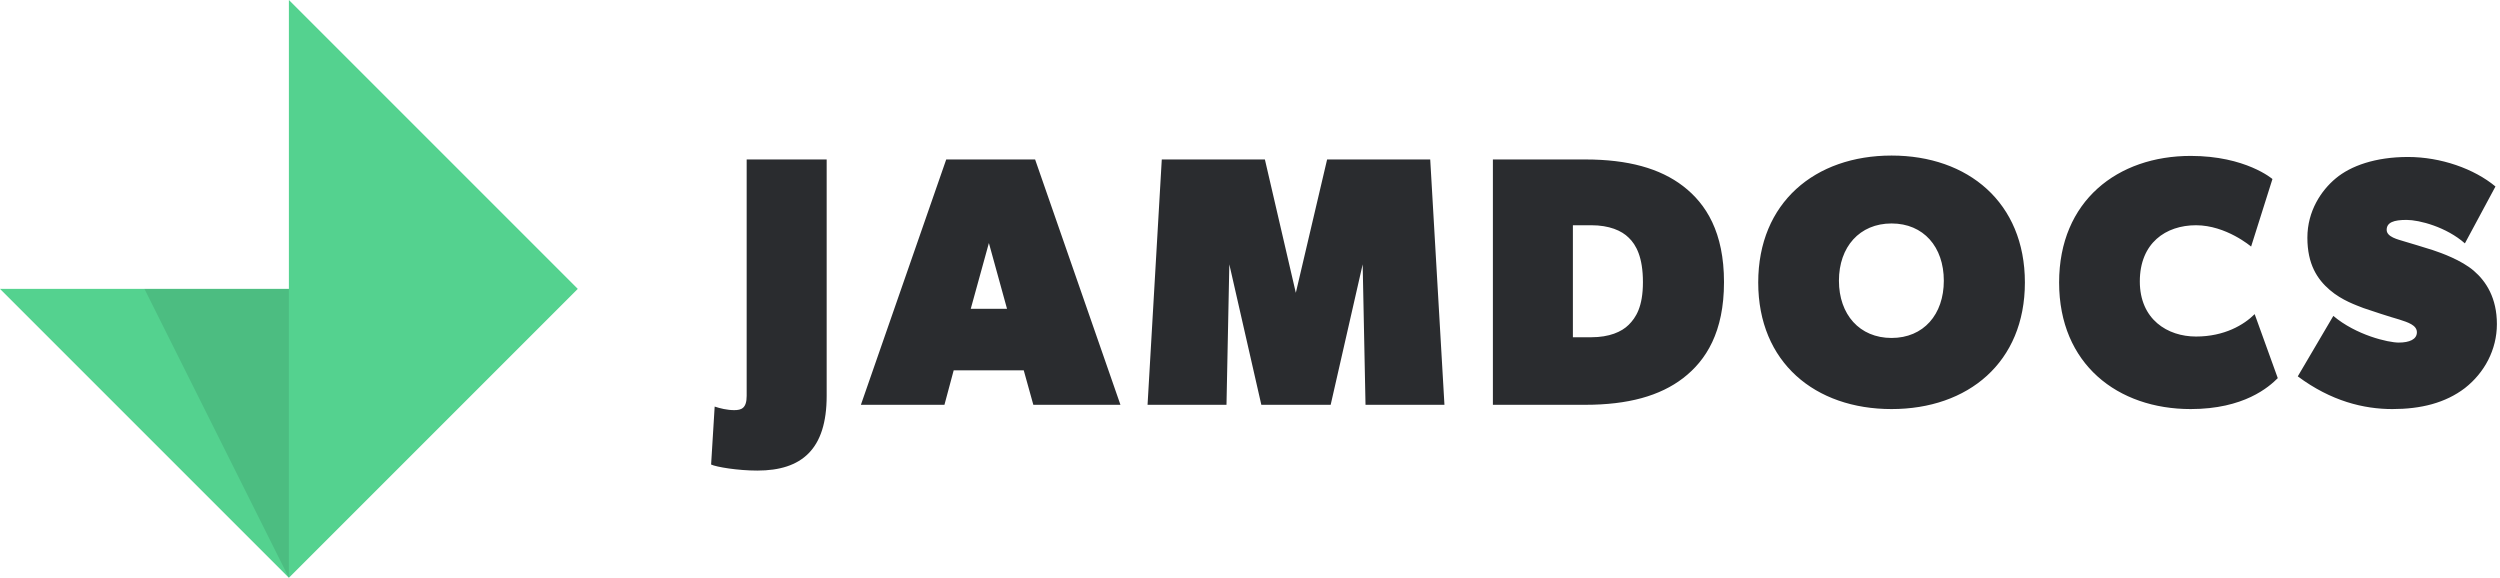
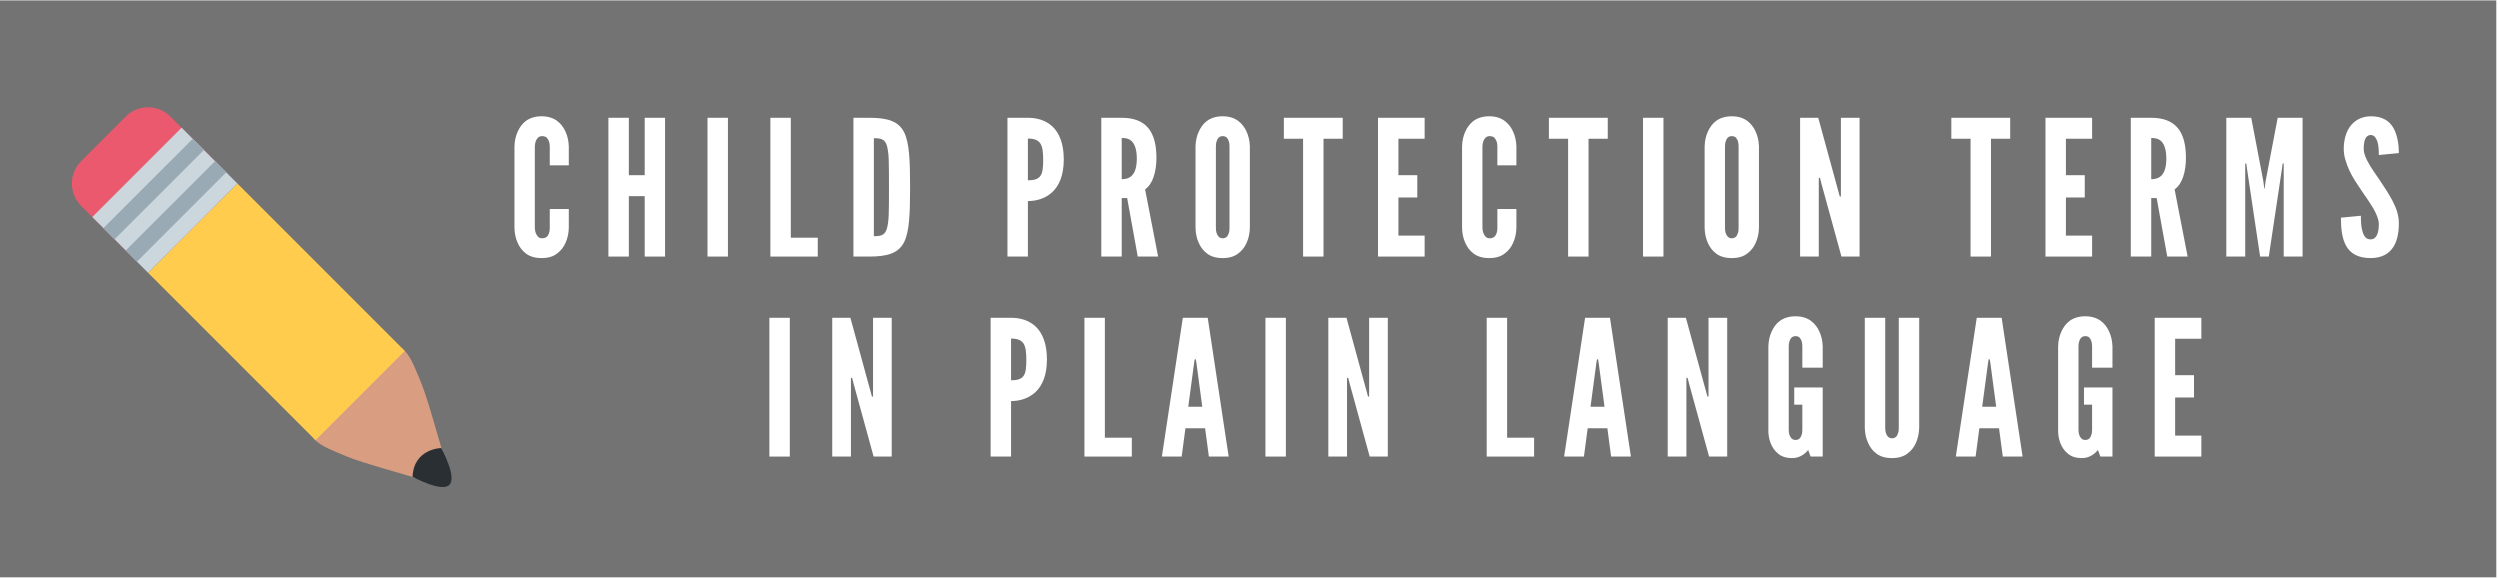
- <svg xmlns="http://www.w3.org/2000/svg" width="225" height="52" viewBox="0 0 225 52">
-   <path fill="#2A2C2F" fill-rule="nonzero" d="M74.4,14.352 L74.4,35.632 C74.4,40.432 72.16,42.352 68.16,42.352 C66.4,42.352 64.48,42.032 64,41.808 L64.32,36.592 C64.8,36.752 65.44,36.912 66.08,36.912 C66.72,36.912 67.2,36.752 67.2,35.632 L67.2,14.352 L74.4,14.352 Z M93.16,14.352 L100.84,36.432 L93,36.432 L92.136,33.328 L85.832,33.328 L85,36.432 L77.48,36.432 L85.16,14.352 L93.16,14.352 Z M87.368,27.792 L90.632,27.792 L89,21.872 L87.368,27.792 Z M128.72,14.352 L130,36.432 L122.896,36.432 L122.64,23.792 L119.76,36.432 L113.52,36.432 L110.64,23.792 L110.384,36.432 L103.28,36.432 L104.56,14.352 L113.84,14.352 L116.624,26.352 L119.44,14.352 L128.72,14.352 Z M155.16,25.392 C155.16,29.872 153.56,32.432 151.48,34.032 C149.4,35.632 146.52,36.432 142.68,36.432 L134.36,36.432 L134.36,14.352 L142.68,14.352 C146.52,14.352 149.4,15.152 151.48,16.752 C153.56,18.352 155.16,20.912 155.16,25.392 Z M147.864,25.392 C147.864,23.152 147.256,22.032 146.584,21.392 C145.944,20.752 144.824,20.272 143.224,20.272 L141.56,20.272 L141.56,30.352 L143.224,30.352 C144.824,30.352 145.944,29.872 146.584,29.232 C147.224,28.592 147.864,27.632 147.864,25.392 Z M182.24,25.424 C182.24,32.624 177.12,36.816 170.24,36.816 C163.36,36.816 158.24,32.624 158.24,25.424 C158.24,18.224 163.36,14 170.24,14 C177.12,14 182.24,18.224 182.24,25.424 Z M174.944,25.264 C174.944,22.224 173.12,20.112 170.24,20.112 C167.36,20.112 165.504,22.224 165.504,25.264 C165.504,28.304 167.36,30.416 170.24,30.416 C173.12,30.416 174.944,28.304 174.944,25.264 Z M202.92,28.272 L205,34.032 C204.2,34.832 201.96,36.816 197.16,36.816 C190.6,36.816 185.32,32.784 185.32,25.424 C185.32,18.064 190.6,14.032 197.16,14.032 C202.12,14.032 204.52,16.112 204.52,16.112 L202.6,22.192 C202.6,22.192 200.36,20.272 197.64,20.272 C194.92,20.272 192.584,21.872 192.584,25.328 C192.584,28.752 195.08,30.288 197.64,30.288 C200.2,30.288 201.96,29.232 202.92,28.272 Z M224.72,29.168 C224.72,31.472 223.6,33.552 221.84,34.928 C220.08,36.272 217.872,36.816 215.312,36.816 C212.752,36.816 209.808,36.112 206.8,33.872 L210,28.432 C212.048,30.16 214.928,30.832 215.888,30.832 C216.848,30.832 217.52,30.544 217.52,29.904 C217.52,29.264 216.72,29.008 215.92,28.752 C215.12,28.528 213.36,27.952 212.72,27.728 C212.08,27.472 210.8,27.056 209.68,26.096 C208.56,25.136 207.664,23.792 207.664,21.392 C207.664,18.992 208.912,17.136 210.224,16.048 C211.568,14.928 213.776,14.128 216.72,14.128 C219.664,14.128 222.672,15.184 224.592,16.784 L221.84,21.904 C220.176,20.432 217.744,19.792 216.592,19.792 C215.44,19.792 214.8,20.016 214.8,20.688 C214.8,21.328 215.824,21.552 216.336,21.712 C216.848,21.872 218.192,22.256 218.96,22.512 C219.728,22.768 221.52,23.408 222.64,24.368 C223.76,25.328 224.72,26.832 224.72,29.168 Z" />
-   <polygon fill="#54D28F" points="0 26 26 52 52 26 26 0 26 26" />
-   <polygon fill="#000" points="26 26 26 52 13 26" opacity=".1" />
+ <svg xmlns="http://www.w3.org/2000/svg" xmlns:xlink="http://www.w3.org/1999/xlink" width="168.75" zoomAndPan="magnify" viewBox="0 0 168.75 39" height="39" preserveAspectRatio="xMidYMid meet" version="1.0">
+   <defs>
+     <g>
+       <g id="glyph-2-0" />
+       <g id="glyph-2-1" />
+       <g id="glyph-0-0">
+         <path d="M 4.09 -3.211 L 4.09 -1.926 C 4.078 -1.543 4 -1.199 3.859 -0.906 C 3.746 -0.648 3.566 -0.406 3.312 -0.215 C 3.059 -0.012 2.715 0.102 2.254 0.102 C 1.797 0.102 1.441 -0.012 1.184 -0.215 C 0.93 -0.406 0.766 -0.648 0.648 -0.906 C 0.508 -1.199 0.434 -1.543 0.422 -1.926 L 0.422 -7.441 C 0.434 -7.812 0.508 -8.156 0.648 -8.449 C 0.766 -8.703 0.93 -8.957 1.184 -9.148 C 1.441 -9.34 1.797 -9.469 2.254 -9.469 C 2.715 -9.469 3.059 -9.34 3.312 -9.148 C 3.566 -8.957 3.746 -8.703 3.859 -8.449 C 4 -8.156 4.078 -7.812 4.09 -7.441 L 4.09 -6.156 L 2.805 -6.156 L 2.805 -7.441 C 2.805 -7.695 2.738 -7.875 2.598 -8.027 C 2.535 -8.09 2.422 -8.129 2.281 -8.129 C 2.039 -8.129 1.926 -7.953 1.859 -7.785 C 1.82 -7.684 1.809 -7.57 1.797 -7.441 L 1.797 -1.926 C 1.809 -1.656 1.887 -1.477 2.012 -1.34 C 2.078 -1.273 2.168 -1.234 2.281 -1.234 C 2.574 -1.234 2.688 -1.391 2.754 -1.578 C 2.789 -1.668 2.805 -1.785 2.805 -1.926 L 2.805 -3.211 Z M 4.09 -3.211 " />
+       </g>
+       <g id="glyph-0-1">
+         <path d="M 2.957 -4.078 L 1.887 -4.078 L 1.887 0 L 0.508 0 L 0.508 -9.367 L 1.887 -9.367 L 1.887 -5.492 L 2.957 -5.492 L 2.957 -9.367 L 4.332 -9.367 L 4.332 0 L 2.957 0 Z M 2.957 -4.078 " />
+       </g>
+       <g id="glyph-0-2">
+         <path d="M 0.508 -9.367 L 1.887 -9.367 L 1.887 0 L 0.508 0 Z M 0.508 -9.367 " />
+       </g>
+       <g id="glyph-0-3">
+         <path d="M 0.508 -9.367 L 1.887 -9.367 L 1.887 -1.273 L 3.707 -1.273 L 3.707 0 L 0.508 0 Z M 0.508 -9.367 " />
+       </g>
+       <g id="glyph-0-4">
+         <path d="M 0.508 0 L 0.508 -9.367 L 1.594 -9.367 C 2.867 -9.367 3.555 -9.109 3.926 -8.398 C 4.281 -7.684 4.332 -6.512 4.332 -4.676 C 4.332 -2.84 4.281 -1.684 3.926 -0.969 C 3.555 -0.254 2.867 0 1.594 0 Z M 1.887 -1.375 C 2.355 -1.375 2.625 -1.426 2.766 -1.887 C 2.828 -2.102 2.879 -2.434 2.891 -2.879 C 2.906 -3.324 2.906 -3.926 2.906 -4.688 C 2.906 -5.453 2.906 -6.051 2.891 -6.5 C 2.879 -6.934 2.828 -7.262 2.766 -7.492 C 2.625 -7.938 2.355 -7.988 1.887 -7.988 Z M 1.887 -1.375 " />
+       </g>
+       <g id="glyph-0-5">
+         <path d="M 0.508 -9.367 L 1.887 -9.367 C 2.484 -9.367 3.082 -9.211 3.543 -8.781 C 4 -8.348 4.309 -7.633 4.309 -6.562 C 4.309 -5.492 4 -4.793 3.543 -4.359 C 3.082 -3.926 2.484 -3.746 1.887 -3.746 L 1.887 0 L 0.508 0 Z M 1.887 -5.148 C 2.305 -5.148 2.574 -5.223 2.727 -5.441 C 2.879 -5.645 2.918 -5.988 2.918 -6.512 C 2.918 -7.035 2.879 -7.402 2.727 -7.633 C 2.574 -7.863 2.305 -7.965 1.887 -7.965 Z M 1.887 -5.148 " />
+       </g>
+       <g id="glyph-0-6">
+         <path d="M 2.969 0 L 2.254 -3.949 L 1.887 -3.949 L 1.887 0 L 0.508 0 L 0.508 -9.367 L 1.887 -9.367 C 3.531 -9.367 4.23 -8.434 4.23 -6.664 C 4.23 -5.734 3.988 -4.895 3.465 -4.535 L 4.344 0 Z M 1.887 -5.223 C 2.078 -5.223 2.332 -5.25 2.535 -5.43 C 2.738 -5.605 2.906 -5.949 2.906 -6.613 C 2.906 -7.277 2.738 -7.633 2.535 -7.812 C 2.332 -7.988 2.078 -8.004 1.887 -8.004 Z M 1.887 -5.223 " />
+       </g>
+       <g id="glyph-0-7">
+         <path d="M 4.09 -1.926 C 4.078 -1.543 4 -1.199 3.859 -0.906 C 3.746 -0.648 3.566 -0.406 3.312 -0.215 C 3.059 -0.012 2.715 0.102 2.254 0.102 C 1.797 0.102 1.441 -0.012 1.184 -0.215 C 0.93 -0.406 0.766 -0.648 0.648 -0.906 C 0.508 -1.199 0.434 -1.543 0.422 -1.926 L 0.422 -7.441 C 0.434 -7.812 0.508 -8.156 0.648 -8.449 C 0.766 -8.703 0.93 -8.957 1.184 -9.148 C 1.441 -9.34 1.797 -9.469 2.254 -9.469 C 2.715 -9.469 3.059 -9.34 3.312 -9.148 C 3.566 -8.957 3.746 -8.703 3.859 -8.449 C 4 -8.156 4.078 -7.812 4.09 -7.441 Z M 2.715 -7.441 C 2.715 -7.695 2.664 -7.875 2.535 -8.027 C 2.473 -8.09 2.371 -8.129 2.254 -8.129 C 2.012 -8.129 1.898 -7.953 1.848 -7.785 C 1.809 -7.684 1.797 -7.57 1.797 -7.441 L 1.797 -1.926 C 1.797 -1.656 1.859 -1.477 1.988 -1.34 C 2.051 -1.273 2.141 -1.234 2.254 -1.234 C 2.496 -1.234 2.613 -1.391 2.664 -1.578 C 2.703 -1.668 2.715 -1.785 2.715 -1.926 Z M 2.715 -7.441 " />
+       </g>
+       <g id="glyph-0-8">
+         <path d="M 0.027 -7.953 L 0.027 -9.367 L 4 -9.367 L 4 -7.953 L 2.703 -7.953 L 2.703 0 L 1.324 0 L 1.324 -7.953 Z M 0.027 -7.953 " />
+       </g>
+       <g id="glyph-0-9">
+         <path d="M 0.508 -9.367 L 3.656 -9.367 L 3.656 -7.953 L 1.887 -7.953 L 1.887 -5.492 L 3.16 -5.492 L 3.16 -3.988 L 1.887 -3.988 L 1.887 -1.414 L 3.656 -1.414 L 3.656 0 L 0.508 0 Z M 0.508 -9.367 " />
+       </g>
+       <g id="glyph-0-10">
+         <path d="M 1.961 -4.879 L 1.848 -5.312 L 1.77 -5.312 L 1.77 0 L 0.508 0 L 0.508 -9.367 L 1.734 -9.367 L 3.07 -4.484 L 3.188 -4.051 L 3.262 -4.051 L 3.262 -9.367 L 4.523 -9.367 L 4.523 0 L 3.301 0 Z M 1.961 -4.879 " />
+       </g>
+       <g id="glyph-0-11">
+         <path d="M 2.789 0 L 1.91 -5.887 L 1.859 -6.281 L 1.785 -6.281 L 1.785 0 L 0.508 0 L 0.508 -9.367 L 2.191 -9.367 L 3.008 -5.086 L 3.07 -4.586 L 3.098 -4.586 L 3.16 -5.086 L 3.977 -9.367 L 5.656 -9.367 L 5.656 0 L 4.383 0 L 4.383 -6.281 L 4.309 -6.281 L 4.258 -5.887 L 3.375 0 Z M 2.789 0 " />
+       </g>
+       <g id="glyph-0-12">
+         <path d="M 2.789 -6.855 C 2.789 -7.16 2.777 -7.504 2.688 -7.773 C 2.598 -8.027 2.461 -8.207 2.242 -8.207 C 1.887 -8.195 1.77 -7.824 1.77 -7.277 C 1.77 -6.957 1.91 -6.625 2.117 -6.27 C 2.32 -5.914 2.586 -5.543 2.855 -5.148 C 3.172 -4.676 3.492 -4.191 3.734 -3.723 C 3.977 -3.25 4.141 -2.766 4.141 -2.254 C 4.141 -1.633 4.039 -1.043 3.746 -0.613 C 3.453 -0.18 2.98 0.102 2.23 0.102 C 1.352 0.102 0.855 -0.23 0.574 -0.738 C 0.293 -1.25 0.23 -1.926 0.23 -2.625 L 1.578 -2.754 C 1.578 -2.355 1.594 -1.961 1.695 -1.668 C 1.785 -1.363 1.938 -1.16 2.23 -1.16 C 2.637 -1.16 2.789 -1.594 2.789 -2.191 C 2.789 -2.496 2.637 -2.855 2.434 -3.223 C 2.32 -3.402 2.203 -3.594 2.078 -3.785 C 1.809 -4.168 1.516 -4.602 1.211 -5.07 C 0.906 -5.543 0.676 -6.027 0.535 -6.523 C 0.457 -6.766 0.422 -7.02 0.422 -7.277 C 0.422 -7.785 0.535 -8.332 0.828 -8.754 C 1.121 -9.16 1.566 -9.453 2.219 -9.469 C 3.047 -9.48 3.531 -9.137 3.797 -8.641 C 4.066 -8.129 4.141 -7.504 4.141 -6.984 Z M 2.789 -6.855 " />
+       </g>
+       <g id="glyph-0-13">
+         <path d="M 2.715 -6 L 2.715 -7.441 C 2.715 -7.695 2.664 -7.875 2.535 -8.027 C 2.473 -8.09 2.371 -8.129 2.254 -8.129 C 2.012 -8.129 1.898 -7.953 1.848 -7.785 C 1.809 -7.684 1.797 -7.57 1.797 -7.441 L 1.797 -1.809 C 1.797 -1.543 1.859 -1.363 1.988 -1.223 C 2.051 -1.16 2.141 -1.121 2.254 -1.121 C 2.496 -1.121 2.613 -1.273 2.664 -1.465 C 2.703 -1.555 2.715 -1.668 2.715 -1.809 L 2.715 -3.504 L 2.168 -3.504 L 2.168 -4.664 L 4.09 -4.664 L 4.09 0 L 3.273 0 L 3.109 -0.445 C 2.855 -0.129 2.484 0.102 2.039 0.102 C 1.594 0.102 1.285 -0.012 1.059 -0.215 C 0.828 -0.406 0.676 -0.648 0.574 -0.906 C 0.457 -1.199 0.406 -1.543 0.422 -1.926 L 0.422 -7.441 C 0.434 -7.812 0.508 -8.156 0.648 -8.449 C 0.766 -8.703 0.93 -8.957 1.184 -9.148 C 1.441 -9.34 1.797 -9.469 2.254 -9.469 C 2.715 -9.469 3.059 -9.34 3.312 -9.148 C 3.566 -8.957 3.746 -8.703 3.859 -8.449 C 4 -8.156 4.078 -7.812 4.09 -7.441 L 4.09 -6 Z M 2.715 -6 " />
+       </g>
+       <g id="glyph-0-14">
+         <path d="M 4.168 -9.367 L 4.168 -1.926 C 4.152 -1.543 4.078 -1.199 3.938 -0.906 C 3.824 -0.648 3.645 -0.406 3.391 -0.215 C 3.133 -0.012 2.789 0.102 2.332 0.102 C 1.875 0.102 1.516 -0.012 1.262 -0.215 C 1.008 -0.406 0.84 -0.648 0.727 -0.906 C 0.586 -1.199 0.508 -1.543 0.496 -1.926 L 0.496 -9.367 L 1.875 -9.367 L 1.875 -1.926 C 1.875 -1.656 1.938 -1.477 2.062 -1.34 C 2.129 -1.273 2.219 -1.234 2.332 -1.234 C 2.574 -1.234 2.688 -1.391 2.738 -1.578 C 2.777 -1.668 2.789 -1.785 2.789 -1.926 L 2.789 -9.367 Z M 4.168 -9.367 " />
+       </g>
+       <g id="glyph-1-0" />
+       <g id="glyph-1-1">
+         <path d="M 0.129 0 L 1.543 -9.367 L 3.223 -9.367 L 4.637 0 L 3.301 0 L 3.047 -1.91 L 1.719 -1.91 L 1.465 0 Z M 2.461 -6.32 L 2.422 -6.562 L 2.344 -6.562 L 2.305 -6.32 L 1.91 -3.363 L 2.855 -3.363 Z M 2.461 -6.32 " />
+       </g>
+     </g>
+     <clipPath id="clip-0">
+       <path d="M 0 0.027 L 168.5 0.027 L 168.5 38.969 L 0 38.969 Z M 0 0.027 " clip-rule="nonzero" />
+     </clipPath>
+     <clipPath id="clip-1">
+       <path d="M 20 23 L 30.898 23 L 30.898 33 L 20 33 Z M 20 23 " clip-rule="nonzero" />
+     </clipPath>
+     <clipPath id="clip-2">
+       <path d="M 4.648 7.043 L 16 7.043 L 16 18 L 4.648 18 Z M 4.648 7.043 " clip-rule="nonzero" />
+     </clipPath>
+     <clipPath id="clip-3">
+       <path d="M 27 30 L 30.898 30 L 30.898 33 L 27 33 Z M 27 30 " clip-rule="nonzero" />
+     </clipPath>
+   </defs>
+   <g clip-path="url(#clip-0)">
+     <path fill="rgb(100%, 100%, 100%)" d="M 0 0.027 L 168.75 0.027 L 168.75 39.027 L 0 39.027 Z M 0 0.027 " fill-opacity="1" fill-rule="nonzero" />
+     <path fill="rgb(45.099%, 45.099%, 45.099%)" d="M 0 0.027 L 168.75 0.027 L 168.75 39.027 L 0 39.027 Z M 0 0.027 " fill-opacity="1" fill-rule="nonzero" />
+   </g>
+   <g clip-path="url(#clip-1)">
+     <path fill="rgb(85.1%, 61.96%, 50.98%)" d="M 30.121 31.336 C 29.652 29.816 28.887 26.957 28.438 25.867 C 28.078 24.988 27.738 24.102 27.324 23.688 C 26.906 23.27 26.199 23.305 25.773 23.73 C 25.773 23.73 23.988 24.941 23.348 25.742 C 22.547 26.379 21.332 28.168 21.332 28.168 C 20.906 28.594 20.875 29.301 21.289 29.719 C 21.707 30.133 22.59 30.473 23.469 30.836 C 24.559 31.281 27.422 32.047 28.941 32.516 C 29.203 32.594 30.199 31.598 30.121 31.336 Z M 30.121 31.336 " fill-opacity="1" fill-rule="nonzero" />
+   </g>
+   <g clip-path="url(#clip-2)">
+     <path fill="rgb(91.759%, 34.9%, 43.14%)" d="M 14.516 10.879 C 15.348 11.711 15.348 13.062 14.516 13.895 L 11.504 16.906 C 10.672 17.738 9.32 17.738 8.488 16.906 L 5.477 13.895 C 4.645 13.062 4.645 11.711 5.477 10.879 L 8.488 7.867 C 9.32 7.035 10.668 7.035 11.5 7.867 Z M 14.516 10.879 " fill-opacity="1" fill-rule="nonzero" />
+   </g>
+   <path fill="rgb(100%, 79.999%, 30.199%)" d="M 27.324 23.688 L 21.297 29.715 L 9.996 18.414 L 16.023 12.387 Z M 27.324 23.688 " fill-opacity="1" fill-rule="nonzero" />
+   <g clip-path="url(#clip-3)">
+     <path fill="rgb(16.08%, 18.43%, 20%)" d="M 27.848 32.18 C 27.848 32.18 29.805 33.258 30.336 32.727 C 30.863 32.199 29.781 30.242 29.781 30.242 C 29.781 30.242 27.926 30.277 27.848 32.18 Z M 27.848 32.18 " fill-opacity="1" fill-rule="nonzero" />
+   </g>
+   <path fill="rgb(79.999%, 83.919%, 86.67%)" d="M 6.23 14.648 L 12.258 8.621 L 16.023 12.387 L 9.996 18.414 Z M 6.23 14.648 " fill-opacity="1" fill-rule="nonzero" />
+   <path fill="rgb(59.999%, 66.669%, 70.979%)" d="M 6.98 15.398 L 13.008 9.371 L 13.762 10.125 L 7.734 16.152 Z M 8.488 16.906 L 14.516 10.879 L 15.27 11.633 L 9.242 17.66 Z M 8.488 16.906 " fill-opacity="1" fill-rule="nonzero" />
+   <g fill="rgb(100%, 100%, 100%)" fill-opacity="1">
+     <use x="34.304" y="17.318" xlink:href="#glyph-0-0" xlink:type="simple" xlink:actuate="onLoad" xlink:show="embed" />
+   </g>
+   <g fill="rgb(100%, 100%, 100%)" fill-opacity="1">
+     <use x="40.56" y="17.318" xlink:href="#glyph-0-1" xlink:type="simple" xlink:actuate="onLoad" xlink:show="embed" />
+   </g>
+   <g fill="rgb(100%, 100%, 100%)" fill-opacity="1">
+     <use x="47.249" y="17.318" xlink:href="#glyph-0-2" xlink:type="simple" xlink:actuate="onLoad" xlink:show="embed" />
+   </g>
+   <g fill="rgb(100%, 100%, 100%)" fill-opacity="1">
+     <use x="51.492" y="17.318" xlink:href="#glyph-0-3" xlink:type="simple" xlink:actuate="onLoad" xlink:show="embed" />
+   </g>
+   <g fill="rgb(100%, 100%, 100%)" fill-opacity="1">
+     <use x="57.099" y="17.318" xlink:href="#glyph-0-4" xlink:type="simple" xlink:actuate="onLoad" xlink:show="embed" />
+   </g>
+   <g fill="rgb(100%, 100%, 100%)" fill-opacity="1">
+     <use x="63.686" y="17.318" xlink:href="#glyph-1-0" xlink:type="simple" xlink:actuate="onLoad" xlink:show="embed" />
+   </g>
+   <g fill="rgb(100%, 100%, 100%)" fill-opacity="1">
+     <use x="67.496" y="17.318" xlink:href="#glyph-0-5" xlink:type="simple" xlink:actuate="onLoad" xlink:show="embed" />
+   </g>
+   <g fill="rgb(100%, 100%, 100%)" fill-opacity="1">
+     <use x="73.829" y="17.318" xlink:href="#glyph-0-6" xlink:type="simple" xlink:actuate="onLoad" xlink:show="embed" />
+   </g>
+   <g fill="rgb(100%, 100%, 100%)" fill-opacity="1">
+     <use x="80.276" y="17.318" xlink:href="#glyph-0-7" xlink:type="simple" xlink:actuate="onLoad" xlink:show="embed" />
+   </g>
+   <g fill="rgb(100%, 100%, 100%)" fill-opacity="1">
+     <use x="86.634" y="17.318" xlink:href="#glyph-0-8" xlink:type="simple" xlink:actuate="onLoad" xlink:show="embed" />
+   </g>
+   <g fill="rgb(100%, 100%, 100%)" fill-opacity="1">
+     <use x="92.507" y="17.318" xlink:href="#glyph-0-9" xlink:type="simple" xlink:actuate="onLoad" xlink:show="embed" />
+   </g>
+   <g fill="rgb(100%, 100%, 100%)" fill-opacity="1">
+     <use x="98.267" y="17.318" xlink:href="#glyph-0-0" xlink:type="simple" xlink:actuate="onLoad" xlink:show="embed" />
+   </g>
+   <g fill="rgb(100%, 100%, 100%)" fill-opacity="1">
+     <use x="104.523" y="17.318" xlink:href="#glyph-0-8" xlink:type="simple" xlink:actuate="onLoad" xlink:show="embed" />
+   </g>
+   <g fill="rgb(100%, 100%, 100%)" fill-opacity="1">
+     <use x="110.396" y="17.318" xlink:href="#glyph-0-2" xlink:type="simple" xlink:actuate="onLoad" xlink:show="embed" />
+   </g>
+   <g fill="rgb(100%, 100%, 100%)" fill-opacity="1">
+     <use x="114.64" y="17.318" xlink:href="#glyph-0-7" xlink:type="simple" xlink:actuate="onLoad" xlink:show="embed" />
+   </g>
+   <g fill="rgb(100%, 100%, 100%)" fill-opacity="1">
+     <use x="120.998" y="17.318" xlink:href="#glyph-0-10" xlink:type="simple" xlink:actuate="onLoad" xlink:show="embed" />
+   </g>
+   <g fill="rgb(100%, 100%, 100%)" fill-opacity="1">
+     <use x="127.878" y="17.318" xlink:href="#glyph-1-0" xlink:type="simple" xlink:actuate="onLoad" xlink:show="embed" />
+   </g>
+   <g fill="rgb(100%, 100%, 100%)" fill-opacity="1">
+     <use x="131.688" y="17.318" xlink:href="#glyph-0-8" xlink:type="simple" xlink:actuate="onLoad" xlink:show="embed" />
+   </g>
+   <g fill="rgb(100%, 100%, 100%)" fill-opacity="1">
+     <use x="137.562" y="17.318" xlink:href="#glyph-0-9" xlink:type="simple" xlink:actuate="onLoad" xlink:show="embed" />
+   </g>
+   <g fill="rgb(100%, 100%, 100%)" fill-opacity="1">
+     <use x="143.321" y="17.318" xlink:href="#glyph-0-6" xlink:type="simple" xlink:actuate="onLoad" xlink:show="embed" />
+   </g>
+   <g fill="rgb(100%, 100%, 100%)" fill-opacity="1">
+     <use x="149.768" y="17.318" xlink:href="#glyph-0-11" xlink:type="simple" xlink:actuate="onLoad" xlink:show="embed" />
+   </g>
+   <g fill="rgb(100%, 100%, 100%)" fill-opacity="1">
+     <use x="157.782" y="17.318" xlink:href="#glyph-0-12" xlink:type="simple" xlink:actuate="onLoad" xlink:show="embed" />
+   </g>
+   <g fill="rgb(100%, 100%, 100%)" fill-opacity="1">
+     <use x="163.995" y="17.318" xlink:href="#glyph-1-0" xlink:type="simple" xlink:actuate="onLoad" xlink:show="embed" />
+   </g>
+   <g fill="rgb(100%, 100%, 100%)" fill-opacity="1">
+     <use x="51.425" y="30.818" xlink:href="#glyph-0-2" xlink:type="simple" xlink:actuate="onLoad" xlink:show="embed" />
+   </g>
+   <g fill="rgb(100%, 100%, 100%)" fill-opacity="1">
+     <use x="55.668" y="30.818" xlink:href="#glyph-0-10" xlink:type="simple" xlink:actuate="onLoad" xlink:show="embed" />
+   </g>
+   <g fill="rgb(100%, 100%, 100%)" fill-opacity="1">
+     <use x="62.549" y="30.818" xlink:href="#glyph-1-0" xlink:type="simple" xlink:actuate="onLoad" xlink:show="embed" />
+   </g>
+   <g fill="rgb(100%, 100%, 100%)" fill-opacity="1">
+     <use x="66.359" y="30.818" xlink:href="#glyph-0-5" xlink:type="simple" xlink:actuate="onLoad" xlink:show="embed" />
+   </g>
+   <g fill="rgb(100%, 100%, 100%)" fill-opacity="1">
+     <use x="72.691" y="30.818" xlink:href="#glyph-0-3" xlink:type="simple" xlink:actuate="onLoad" xlink:show="embed" />
+   </g>
+   <g fill="rgb(100%, 100%, 100%)" fill-opacity="1">
+     <use x="78.298" y="30.818" xlink:href="#glyph-1-1" xlink:type="simple" xlink:actuate="onLoad" xlink:show="embed" />
+   </g>
+   <g fill="rgb(100%, 100%, 100%)" fill-opacity="1">
+     <use x="84.91" y="30.818" xlink:href="#glyph-0-2" xlink:type="simple" xlink:actuate="onLoad" xlink:show="embed" />
+   </g>
+   <g fill="rgb(100%, 100%, 100%)" fill-opacity="1">
+     <use x="89.154" y="30.818" xlink:href="#glyph-0-10" xlink:type="simple" xlink:actuate="onLoad" xlink:show="embed" />
+   </g>
+   <g fill="rgb(100%, 100%, 100%)" fill-opacity="1">
+     <use x="96.034" y="30.818" xlink:href="#glyph-1-0" xlink:type="simple" xlink:actuate="onLoad" xlink:show="embed" />
+   </g>
+   <g fill="rgb(100%, 100%, 100%)" fill-opacity="1">
+     <use x="99.844" y="30.818" xlink:href="#glyph-0-3" xlink:type="simple" xlink:actuate="onLoad" xlink:show="embed" />
+   </g>
+   <g fill="rgb(100%, 100%, 100%)" fill-opacity="1">
+     <use x="105.45" y="30.818" xlink:href="#glyph-1-1" xlink:type="simple" xlink:actuate="onLoad" xlink:show="embed" />
+   </g>
+   <g fill="rgb(100%, 100%, 100%)" fill-opacity="1">
+     <use x="112.063" y="30.818" xlink:href="#glyph-0-10" xlink:type="simple" xlink:actuate="onLoad" xlink:show="embed" />
+   </g>
+   <g fill="rgb(100%, 100%, 100%)" fill-opacity="1">
+     <use x="118.943" y="30.818" xlink:href="#glyph-0-13" xlink:type="simple" xlink:actuate="onLoad" xlink:show="embed" />
+   </g>
+   <g fill="rgb(100%, 100%, 100%)" fill-opacity="1">
+     <use x="125.378" y="30.818" xlink:href="#glyph-0-14" xlink:type="simple" xlink:actuate="onLoad" xlink:show="embed" />
+   </g>
+   <g fill="rgb(100%, 100%, 100%)" fill-opacity="1">
+     <use x="131.888" y="30.818" xlink:href="#glyph-1-1" xlink:type="simple" xlink:actuate="onLoad" xlink:show="embed" />
+   </g>
+   <g fill="rgb(100%, 100%, 100%)" fill-opacity="1">
+     <use x="138.501" y="30.818" xlink:href="#glyph-0-13" xlink:type="simple" xlink:actuate="onLoad" xlink:show="embed" />
+   </g>
+   <g fill="rgb(100%, 100%, 100%)" fill-opacity="1">
+     <use x="144.935" y="30.818" xlink:href="#glyph-0-9" xlink:type="simple" xlink:actuate="onLoad" xlink:show="embed" />
+   </g>
+   <g fill="rgb(0%, 0%, 0%)" fill-opacity="1">
+     <use x="100.515" y="3.487" xlink:href="#glyph-2-1" xlink:type="simple" xlink:actuate="onLoad" xlink:show="embed" />
+   </g>
</svg>
